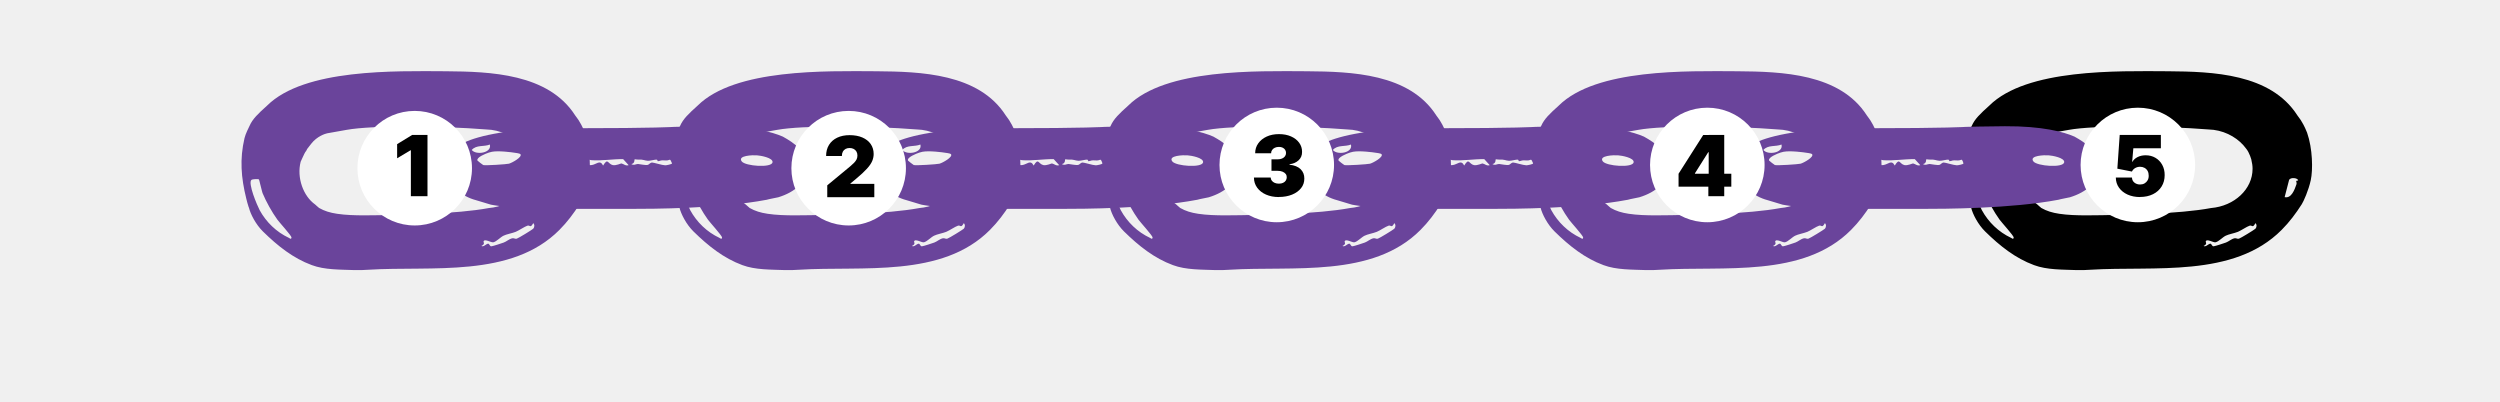
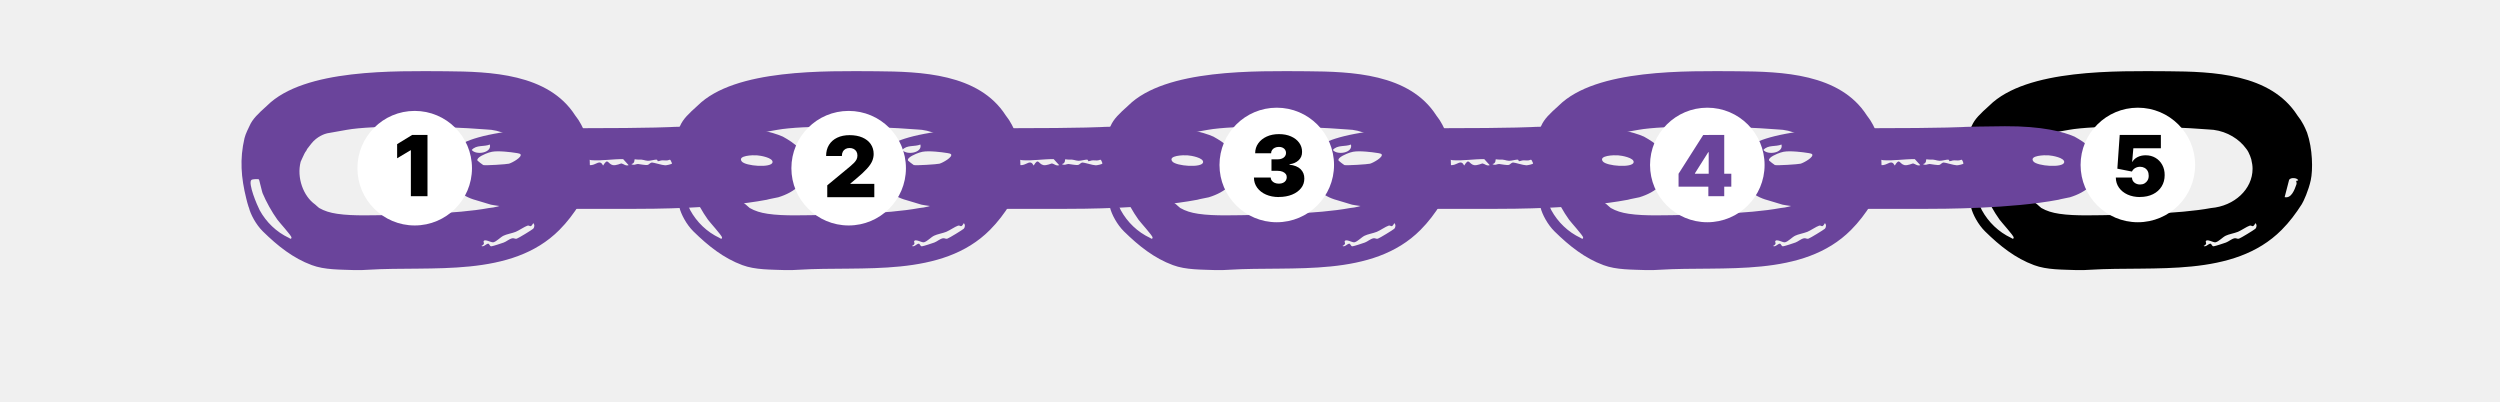
<svg xmlns="http://www.w3.org/2000/svg" id="Layer_1" version="1.1" viewBox="150 55 653 105">
  <defs>
    <style>
      .st0 {
        fill: #fff;
      }
    </style>
  </defs>
  <path fill="#6A449B" d="M215.17,87.9c-.2.43-1.04,2.05-1.31,3.2-1.27,5.47-.9,10.26.47,15.78.16.72.37,1.41.59,2.13.02.04.02.08.04.1l.06.13c.41,1.7,1.81,4.4,3.65,6.21,3.87,3.8,7.9,7,12.78,8.8,3.4,1.27,7.45,1.15,11.2,1.3,1.14.05,2.4-.03,3.51-.09,16.66-1.04,37.42,2.21,49.96-10.41,2.03-2.03,3.75-4.33,5.27-6.72.48-.76,1.75-3.56,2.34-6.26s.5-8.24-.96-12.42c-.71-1.82-1.38-2.82-1.38-2.82-.29-.59-.78-1.11-1.15-1.68-7.01-10.96-22.17-11.45-33.81-11.54-13.18-.06-36.92-.7-46.66,8.97-2.42,2.17-3.81,3.51-4.59,5.3ZM225.44,117.12c-3.24-1.52-5.9-4.08-7.62-7.23-.29-.55-1.11-2.38-1.7-4.14-.57-1.74-.94-3.4-.43-3.77.27-.2,1.78-.29,1.95-.1.1.12.47,1.95.78,3.01.06.23.12.43.16.55.96,2.29,2.42,4.92,3.87,6.93.47.66,3.69,4.2,3.69,4.65-.08.66-.45.2-.7.1ZM289.28,114.74c-.33.31-3.85,2.46-4.3,2.6-.41.14-.7-.2-1.17-.1-.8.16-1.52.86-2.23,1.11-.64.23-2.66.9-3.2.98-.51.08-.51-.74-.92-.68-.51.08-1.19.96-1.72.59,1.07-.47.51-1.02.55-1.15.23-.86,2.01.33,2.56.2.86-.2,1.82-1.31,2.66-1.72.76-.39,2.25-.64,3.2-1.02.92-.39,2.29-1.35,3.05-1.6.68-.23.74.78,1.52-.66.41.35.35,1.09,0,1.43ZM288.23,96.83s0,.03.01.04c.18.71.29,1.45.29,2.22,0,5.34-4.75,9.73-10.84,10.25-8.47,1.59-22.85,1.76-28.5,1.87-1.29.02-2.66.04-4.06.04-2.4,0-4.9-.08-7.09-.41-1.88-.29-3.27-.71-4.69-1.52-.44-.35-.76-.67-1.04-.91-3.11-2.19-4.84-7.03-3.78-11.15.08-.2.2-.49.35-.78.39-.88.88-1.91,1.09-2.05.04-.08.2-.43.26-.52.42-.58.72-.91,1.05-1.35,1.53-1.99,3.7-2.64,4.18-2.74l5.06-.9c6.74-1.21,24.07-1.09,36.59-.1.35.02.7.04,1.05.08.05,0,.11,0,.17.01,0,0,0,0,0,0,3.62.47,6.71,2.42,8.51,4.9.92,1.09,1.41,3.02,1.41,3.02ZM299.98,103.17c-.47,1.37-1.31,3.73-3.07,3.32l1.15-4.45c.31-.82,2.29-.59,2.38.08,0,.06-.49.06-.51.16-.04.1.2.47.06.88Z" />
  <path fill="#6A449B" d="M327.63,87.9c-.2.43-1.04,2.05-1.31,3.2-1.27,5.47-.9,10.26.47,15.78.16.72.37,1.41.59,2.13.02.04.02.08.04.1l.06.13c.41,1.7,1.81,4.4,3.65,6.21,3.87,3.8,7.9,7,12.78,8.8,3.4,1.27,7.45,1.15,11.2,1.3,1.14.05,2.4-.03,3.51-.09,16.66-1.04,37.42,2.21,49.96-10.41,2.03-2.03,3.75-4.33,5.27-6.72.48-.76,1.75-3.56,2.34-6.26s.5-8.24-.96-12.42c-.71-1.82-1.38-2.82-1.38-2.82-.29-.59-.78-1.11-1.15-1.68-7.01-10.96-22.17-11.45-33.81-11.54-13.18-.06-36.92-.7-46.66,8.97-2.42,2.17-3.81,3.51-4.59,5.3ZM337.9,117.12c-3.24-1.52-5.9-4.08-7.62-7.23-.29-.55-1.11-2.38-1.7-4.14-.57-1.74-.94-3.4-.43-3.77.27-.2,1.78-.29,1.95-.1.1.12.47,1.95.78,3.01.06.23.12.43.16.55.96,2.29,2.42,4.92,3.87,6.93.47.66,3.69,4.2,3.69,4.65-.08.66-.45.2-.7.1ZM401.74,114.74c-.33.31-3.85,2.46-4.3,2.6-.41.14-.7-.2-1.17-.1-.8.16-1.52.86-2.23,1.11-.64.23-2.66.9-3.2.98-.51.08-.51-.74-.92-.68-.51.08-1.19.96-1.72.59,1.07-.47.51-1.02.55-1.15.23-.86,2.01.33,2.56.2.86-.2,1.82-1.31,2.66-1.72.76-.39,2.25-.64,3.2-1.02.92-.39,2.29-1.35,3.05-1.6.68-.23.74.78,1.52-.66.41.35.35,1.09,0,1.43ZM400.69,96.83s0,.03.01.04c.18.71.29,1.45.29,2.22,0,5.34-4.75,9.73-10.84,10.25-8.47,1.59-22.85,1.76-28.5,1.87-1.29.02-2.66.04-4.06.04-2.4,0-4.9-.08-7.09-.41-1.88-.29-3.27-.71-4.69-1.52-.44-.35-.76-.67-1.04-.91-3.11-2.19-4.84-7.03-3.78-11.15.08-.2.2-.49.35-.78.39-.88.88-1.91,1.09-2.05.04-.08.2-.43.26-.52.42-.58.72-.91,1.05-1.35,1.53-1.99,3.7-2.64,4.18-2.74l5.06-.9c6.74-1.21,24.07-1.09,36.59-.1.35.02.7.04,1.05.08.05,0,.11,0,.17.01,0,0,0,0,0,0,3.62.47,6.71,2.42,8.51,4.9.92,1.09,1.41,3.02,1.41,3.02ZM412.44,103.17c-.47,1.37-1.31,3.73-3.07,3.32l1.15-4.45c.31-.82,2.29-.59,2.38.08,0,.06-.49.06-.51.16-.04.1.2.47.06.88Z" />
  <path fill="#6A449B" d="M350.19,107.2c.69-.22,2.7-.56,3.09-.67,4.3-1.31,7.79-4.08,7.5-8.44-.25-3.53-3.2-5.69-6.31-7.41-2.81-1.23-8.43-2.76-18.16-2.71-4.77.02-10.21.17-10.21.17,0,0-4.72.35-25.45.35l-5.72.04s-.39,0-.52.02c-12.39.19-20.74,2.2-23.82,4.05-6.77,4.07-4.04,12.65,3.75,14.69l3.89,1.17s6,1.15,12.14,1.1h24.09c6.08,0,23.45-.05,35.74-2.37ZM347.69,95.57c.98.06,4.26.64,4.1,1.82-.23,1.52-7.09,1.02-8.05-.23-1.19-1.57,2.95-1.67,3.95-1.59ZM273.22,94.17c1.21-1.4,3.2-.78,4.73-1.42.57,2.22-3.63,2.84-4.73,1.42ZM282.98,97.75c-.66.17-6.25.53-6.76.36-.08-.02-1.48-1.08-1.52-1.18-.29-.85,2.17-1.8,2.97-2.07,1.13-.38,2.05-.34,3.16-.32.7,0,4.79.38,5.08.7.68.74-2.17,2.29-2.93,2.5ZM297.77,98.05c-1.07.08-2.44-.11-3.22-.8l3.87-.8,3.07.45-1.99,1.18c-.12-.87-.88-.08-1.74-.04ZM312.3,97.69c-.12-.02-1.33.59-2.21.44-1.37-.28-1.25-2.05-2.56.11-.82-1.63-1.76-.28-2.97-.13-.84.13-2.19-.32-3.09-.21-.37-.09,1-1.5,1.46-1.55.08,0,.92.45,1.56.49,2.62.21,5.61-.32,8.28-.27l1.43,1.57c-.78.28-1.31-.34-1.89-.45ZM323.71,98.17c-.7,0-3.03-.74-3.4-.72-.53.04-.76.53-1.09.61-.55.17-2.13-.21-2.58-.23-.51,0-1.11.46-1.74.02.96-.15.8-1.16.84-1.21.1-.09.66.08.92.04,1.33-.09,1.7.28,2.56.32.59.04,1.99-.38,2.34-.3.12.02.23.42.27.42.98-.13.43-.32,2.13-.21,1.09.06.94-.82,1.58.76-.02.23-1.54.53-1.82.51Z" />
  <path fill="#6A449B" d="M440.09,87.9c-.2.43-1.04,2.05-1.31,3.2-1.27,5.47-.9,10.26.47,15.78.16.72.37,1.41.59,2.13.02.04.02.08.04.1l.06.13c.41,1.7,1.81,4.4,3.65,6.21,3.87,3.8,7.9,7,12.78,8.8,3.4,1.27,7.45,1.15,11.2,1.3,1.14.05,2.4-.03,3.51-.09,16.66-1.04,37.42,2.21,49.96-10.41,2.03-2.03,3.75-4.33,5.27-6.72.48-.76,1.75-3.56,2.34-6.26s.5-8.24-.96-12.42c-.71-1.82-1.38-2.82-1.38-2.82-.29-.59-.78-1.11-1.15-1.68-7.01-10.96-22.17-11.45-33.81-11.54-13.18-.06-36.92-.7-46.66,8.97-2.42,2.17-3.81,3.51-4.59,5.3ZM450.36,117.12c-3.24-1.52-5.9-4.08-7.62-7.23-.29-.55-1.11-2.38-1.7-4.14-.57-1.74-.94-3.4-.43-3.77.27-.2,1.78-.29,1.95-.1.1.12.47,1.95.78,3.01.06.23.12.43.16.55.96,2.29,2.42,4.92,3.87,6.93.47.66,3.69,4.2,3.69,4.65-.08.66-.45.2-.7.1ZM514.2,114.74c-.33.31-3.85,2.46-4.3,2.6-.41.14-.7-.2-1.17-.1-.8.16-1.52.86-2.23,1.11-.64.23-2.66.9-3.2.98-.51.08-.51-.74-.92-.68-.51.08-1.19.96-1.72.59,1.07-.47.51-1.02.55-1.15.23-.86,2.01.33,2.56.2.86-.2,1.82-1.31,2.66-1.72.76-.39,2.25-.64,3.2-1.02.92-.39,2.29-1.35,3.05-1.6.68-.23.74.78,1.52-.66.41.35.35,1.09,0,1.43ZM513.15,96.83s0,.03.01.04c.18.71.29,1.45.29,2.22,0,5.34-4.75,9.73-10.84,10.25-8.47,1.59-22.85,1.76-28.5,1.87-1.29.02-2.66.04-4.06.04-2.4,0-4.9-.08-7.09-.41-1.88-.29-3.27-.71-4.69-1.52-.44-.35-.76-.67-1.04-.91-3.11-2.19-4.84-7.03-3.78-11.15.08-.2.2-.49.35-.78.39-.88.88-1.91,1.09-2.05.04-.08.2-.43.26-.52.42-.58.72-.91,1.05-1.35,1.53-1.99,3.7-2.64,4.18-2.74l5.06-.9c6.74-1.21,24.07-1.09,36.59-.1.35.02.7.04,1.05.08.05,0,.11,0,.17.01,0,0,0,0,0,0,3.62.47,6.71,2.42,8.51,4.9.92,1.09,1.41,3.02,1.41,3.02ZM524.9,103.17c-.47,1.37-1.31,3.73-3.07,3.32l1.15-4.45c.31-.82,2.29-.59,2.38.08,0,.06-.49.06-.51.16-.04.1.2.47.06.88Z" />
  <path fill="#6A449B" d="M462.65,107.2c.69-.22,2.7-.56,3.09-.67,4.3-1.31,7.79-4.08,7.5-8.44-.25-3.53-3.2-5.69-6.31-7.41-2.81-1.23-8.43-2.76-18.16-2.71-4.77.02-10.21.17-10.21.17,0,0-4.72.35-25.45.35l-5.72.04s-.39,0-.52.02c-12.39.19-20.74,2.2-23.82,4.05-6.77,4.07-4.04,12.65,3.75,14.69l3.89,1.17s6,1.15,12.14,1.1h24.09c6.08,0,23.45-.05,35.74-2.37ZM460.15,95.57c.98.06,4.26.64,4.1,1.82-.23,1.52-7.09,1.02-8.05-.23-1.19-1.57,2.95-1.67,3.95-1.59ZM385.68,94.17c1.21-1.4,3.2-.78,4.73-1.42.57,2.22-3.63,2.84-4.73,1.42ZM395.44,97.75c-.66.17-6.25.53-6.76.36-.08-.02-1.48-1.08-1.52-1.18-.29-.85,2.17-1.8,2.97-2.07,1.13-.38,2.05-.34,3.16-.32.7,0,4.79.38,5.08.7.68.74-2.17,2.29-2.93,2.5ZM410.23,98.05c-1.07.08-2.44-.11-3.22-.8l3.87-.8,3.07.45-1.99,1.18c-.12-.87-.88-.08-1.74-.04ZM424.76,97.69c-.12-.02-1.33.59-2.21.44-1.37-.28-1.25-2.05-2.56.11-.82-1.63-1.76-.28-2.97-.13-.84.13-2.19-.32-3.09-.21-.37-.09,1-1.5,1.46-1.55.08,0,.92.45,1.56.49,2.62.21,5.61-.32,8.28-.27l1.43,1.57c-.78.28-1.31-.34-1.89-.45ZM436.17,98.17c-.7,0-3.03-.74-3.4-.72-.53.04-.76.53-1.09.61-.55.17-2.13-.21-2.58-.23-.51,0-1.11.46-1.74.02.96-.15.8-1.16.84-1.21.1-.09.66.08.92.04,1.33-.09,1.7.28,2.56.32.59.04,1.99-.38,2.34-.3.12.02.23.42.27.42.98-.13.43-.32,2.13-.21,1.09.06.94-.82,1.58.76-.02.23-1.54.53-1.82.51Z" />
  <path fill="#6A449B" d="M552.55,87.9c-.2.43-1.04,2.05-1.31,3.2-1.27,5.47-.9,10.26.47,15.78.16.72.37,1.41.59,2.13.02.04.02.08.04.1l.06.13c.41,1.7,1.81,4.4,3.65,6.21,3.87,3.8,7.9,7,12.78,8.8,3.4,1.27,7.45,1.15,11.2,1.3,1.14.05,2.4-.03,3.51-.09,16.66-1.04,37.42,2.21,49.96-10.41,2.03-2.03,3.75-4.33,5.27-6.72.48-.76,1.75-3.56,2.34-6.26s.5-8.24-.96-12.42c-.71-1.82-1.38-2.82-1.38-2.82-.29-.59-.78-1.11-1.15-1.68-7.01-10.96-22.17-11.45-33.81-11.54-13.18-.06-36.92-.7-46.66,8.97-2.42,2.17-3.81,3.51-4.59,5.3ZM562.82,117.12c-3.24-1.52-5.9-4.08-7.62-7.23-.29-.55-1.11-2.38-1.7-4.14-.57-1.74-.94-3.4-.43-3.77.27-.2,1.78-.29,1.95-.1.1.12.47,1.95.78,3.01.06.23.12.43.16.55.96,2.29,2.42,4.92,3.87,6.93.47.66,3.69,4.2,3.69,4.65-.08.66-.45.2-.7.1ZM626.66,114.74c-.33.31-3.85,2.46-4.3,2.6-.41.14-.7-.2-1.17-.1-.8.16-1.52.86-2.23,1.11-.64.23-2.66.9-3.2.98-.51.08-.51-.74-.92-.68-.51.08-1.19.96-1.72.59,1.07-.47.51-1.02.55-1.15.23-.86,2.01.33,2.56.2.86-.2,1.82-1.31,2.66-1.72.76-.39,2.25-.64,3.2-1.02.92-.39,2.29-1.35,3.05-1.6.68-.23.74.78,1.52-.66.41.35.35,1.09,0,1.43ZM625.61,96.83s0,.03.01.04c.18.71.29,1.45.29,2.22,0,5.34-4.75,9.73-10.84,10.25-8.47,1.59-22.85,1.76-28.5,1.87-1.29.02-2.66.04-4.06.04-2.4,0-4.9-.08-7.09-.41-1.88-.29-3.27-.71-4.69-1.52-.44-.35-.76-.67-1.04-.91-3.11-2.19-4.84-7.03-3.78-11.15.08-.2.2-.49.35-.78.39-.88.88-1.91,1.09-2.05.04-.08.2-.43.26-.52.42-.58.72-.91,1.05-1.35,1.53-1.99,3.7-2.64,4.18-2.74l5.06-.9c6.74-1.21,24.07-1.09,36.59-.1.35.02.7.04,1.05.08.05,0,.11,0,.17.01,0,0,0,0,0,0,3.62.47,6.71,2.42,8.51,4.9.92,1.09,1.41,3.02,1.41,3.02ZM637.36,103.17c-.47,1.37-1.31,3.73-3.07,3.32l1.15-4.45c.31-.82,2.29-.59,2.38.08,0,.06-.49.06-.51.16-.04.1.2.47.06.88Z" />
  <path fill="#6A449B" d="M575.11,107.2c.69-.22,2.7-.56,3.09-.67,4.3-1.31,7.79-4.08,7.5-8.44-.25-3.53-3.2-5.69-6.31-7.41-2.81-1.23-8.43-2.76-18.16-2.71-4.77.02-10.21.17-10.21.17,0,0-4.72.35-25.45.35l-5.72.04s-.39,0-.52.02c-12.39.19-20.74,2.2-23.82,4.05-6.77,4.07-4.04,12.65,3.75,14.69l3.89,1.17s6,1.15,12.14,1.1h24.09c6.08,0,23.45-.05,35.74-2.37ZM572.61,95.57c.98.06,4.26.64,4.1,1.82-.23,1.52-7.09,1.02-8.05-.23-1.19-1.57,2.95-1.67,3.95-1.59ZM498.14,94.17c1.21-1.4,3.2-.78,4.73-1.42.57,2.22-3.63,2.84-4.73,1.42ZM507.9,97.75c-.66.17-6.25.53-6.76.36-.08-.02-1.48-1.08-1.52-1.18-.29-.85,2.17-1.8,2.97-2.07,1.13-.38,2.05-.34,3.16-.32.7,0,4.79.38,5.08.7.68.74-2.17,2.29-2.93,2.5ZM522.69,98.05c-1.07.08-2.44-.11-3.22-.8l3.87-.8,3.07.45-1.99,1.18c-.12-.87-.88-.08-1.74-.04ZM537.22,97.69c-.12-.02-1.33.59-2.21.44-1.37-.28-1.25-2.05-2.56.11-.82-1.63-1.76-.28-2.97-.13-.84.13-2.19-.32-3.09-.21-.37-.09,1-1.5,1.46-1.55.08,0,.92.45,1.56.49,2.62.21,5.61-.32,8.28-.27l1.43,1.57c-.78.28-1.31-.34-1.89-.45ZM548.63,98.17c-.7,0-3.03-.74-3.4-.72-.53.04-.76.53-1.09.61-.55.17-2.13-.21-2.58-.23-.51,0-1.11.46-1.74.02.96-.15.8-1.16.84-1.21.1-.09.66.08.92.04,1.33-.09,1.7.28,2.56.32.59.04,1.99-.38,2.34-.3.12.02.23.42.27.42.98-.13.43-.32,2.13-.21,1.09.06.94-.82,1.58.76-.02.23-1.54.53-1.82.51Z" />
  <path d="M665.01,87.9c-.2.43-1.04,2.05-1.31,3.2-1.27,5.47-.9,10.26.47,15.78.16.72.37,1.41.59,2.13.02.04.02.08.04.1l.06.13c.41,1.7,1.81,4.4,3.65,6.21,3.87,3.8,7.9,7,12.78,8.8,3.4,1.27,7.45,1.15,11.2,1.3,1.14.05,2.4-.03,3.51-.09,16.66-1.04,37.42,2.21,49.96-10.41,2.03-2.03,3.75-4.33,5.27-6.72.48-.76,1.75-3.56,2.34-6.26s.5-8.24-.96-12.42c-.71-1.82-1.38-2.82-1.38-2.82-.29-.59-.78-1.11-1.15-1.68-7.01-10.96-22.17-11.45-33.81-11.54-13.18-.06-36.92-.7-46.66,8.97-2.42,2.17-3.81,3.51-4.59,5.3ZM675.28,117.12c-3.24-1.52-5.9-4.08-7.62-7.23-.29-.55-1.11-2.38-1.7-4.14-.57-1.74-.94-3.4-.43-3.77.27-.2,1.78-.29,1.95-.1.1.12.47,1.95.78,3.01.06.23.12.43.16.55.96,2.29,2.42,4.92,3.87,6.93.47.66,3.69,4.2,3.69,4.65-.08.66-.45.2-.7.1ZM739.12,114.74c-.33.31-3.85,2.46-4.3,2.6-.41.14-.7-.2-1.17-.1-.8.16-1.52.86-2.23,1.11-.64.23-2.66.9-3.2.98-.51.08-.51-.74-.92-.68-.51.08-1.19.96-1.72.59,1.07-.47.51-1.02.55-1.15.23-.86,2.01.33,2.56.2.86-.2,1.82-1.31,2.66-1.72.76-.39,2.25-.64,3.2-1.02.92-.39,2.29-1.35,3.05-1.6.68-.23.74.78,1.52-.66.41.35.35,1.09,0,1.43ZM738.07,96.83s0,.03.01.04c.18.71.29,1.45.29,2.22,0,5.34-4.75,9.73-10.84,10.25-8.47,1.59-22.85,1.76-28.5,1.87-1.29.02-2.66.04-4.06.04-2.4,0-4.9-.08-7.09-.41-1.88-.29-3.27-.71-4.69-1.52-.44-.35-.76-.67-1.04-.91-3.11-2.19-4.84-7.03-3.78-11.15.08-.2.2-.49.35-.78.39-.88.88-1.91,1.09-2.05.04-.08.2-.43.26-.52.42-.58.72-.91,1.05-1.35,1.53-1.99,3.7-2.64,4.18-2.74l5.06-.9c6.74-1.21,24.07-1.09,36.59-.1.35.02.7.04,1.05.08.05,0,.11,0,.17.01,0,0,0,0,0,0,3.62.47,6.71,2.42,8.51,4.9.92,1.09,1.41,3.02,1.41,3.02ZM749.82,103.17c-.47,1.37-1.31,3.73-3.07,3.32l1.15-4.45c.31-.82,2.29-.59,2.38.08,0,.06-.49.06-.51.16-.04.1.2.47.06.88Z" />
  <path fill="#6A449B" d="M687.57,107.2c.69-.22,2.7-.56,3.09-.67,4.3-1.31,7.79-4.08,7.5-8.44-.25-3.53-3.2-5.69-6.31-7.41-2.81-1.23-8.43-2.76-18.16-2.71-4.77.02-10.21.17-10.21.17,0,0-4.72.35-25.45.35l-5.72.04s-.39,0-.52.02c-12.39.19-20.74,2.2-23.82,4.05-6.77,4.07-4.04,12.65,3.75,14.69l3.89,1.17s6,1.15,12.14,1.1h24.09c6.08,0,23.45-.05,35.74-2.37ZM685.07,95.57c.98.06,4.26.64,4.1,1.82-.23,1.52-7.09,1.02-8.05-.23-1.19-1.57,2.95-1.67,3.95-1.59ZM610.6,94.17c1.21-1.4,3.2-.78,4.73-1.42.57,2.22-3.63,2.84-4.73,1.42ZM620.36,97.75c-.66.17-6.25.53-6.76.36-.08-.02-1.48-1.08-1.52-1.18-.29-.85,2.17-1.8,2.97-2.07,1.13-.38,2.05-.34,3.16-.32.7,0,4.79.38,5.08.7.68.74-2.17,2.29-2.93,2.5ZM635.15,98.05c-1.07.08-2.44-.11-3.22-.8l3.87-.8,3.07.45-1.99,1.18c-.12-.87-.88-.08-1.74-.04ZM649.68,97.69c-.12-.02-1.33.59-2.21.44-1.37-.28-1.25-2.05-2.56.11-.82-1.63-1.76-.28-2.97-.13-.84.13-2.19-.32-3.09-.21-.37-.09,1-1.5,1.46-1.55.08,0,.92.45,1.56.49,2.62.21,5.61-.32,8.28-.27l1.43,1.57c-.78.28-1.31-.34-1.89-.45ZM661.09,98.17c-.7,0-3.03-.74-3.4-.72-.53.04-.76.53-1.09.61-.55.17-2.13-.21-2.58-.23-.51,0-1.11.46-1.74.02.96-.15.8-1.16.84-1.21.1-.09.66.08.92.04,1.33-.09,1.7.28,2.56.32.59.04,1.99-.38,2.34-.3.12.02.23.42.27.42.98-.13.43-.32,2.13-.21,1.09.06.94-.82,1.58.76-.02.23-1.54.53-1.82.51Z" />
  <g>
    <circle class="st0" cx="371.67" cy="98.93" r="14.96" />
    <path d="M366.08,106.53v-3.12l5.97-4.94c.4-.33.74-.64,1.02-.93.28-.29.5-.59.66-.89.15-.31.23-.65.23-1.02,0-.41-.09-.76-.26-1.05-.17-.29-.42-.52-.72-.68-.31-.16-.66-.24-1.06-.24s-.75.08-1.06.24c-.3.16-.54.4-.71.71-.17.31-.25.69-.25,1.14h-4.12c0-1.12.25-2.09.76-2.91.5-.81,1.22-1.44,2.14-1.88s2-.66,3.24-.66,2.39.2,3.33.61c.94.41,1.67.98,2.18,1.72.51.74.77,1.61.77,2.6,0,.61-.13,1.23-.38,1.83-.26.61-.71,1.28-1.38,2.01-.66.73-1.6,1.61-2.82,2.62l-1.5,1.25v.09h6.25v3.47h-12.28Z" />
  </g>
  <g>
    <circle class="st0" cx="258.32" cy="98.93" r="14.96" />
    <path d="M261.66,90.25v16h-4.34v-12h-.09l-3.5,2.09v-3.69l3.94-2.41h4Z" />
  </g>
  <circle class="st0" cx="483.49" cy="98.09" r="14.96" />
  <circle class="st0" cx="595.95" cy="98.09" r="14.96" />
  <circle class="st0" cx="708.41" cy="98.09" r="14.96" />
  <path d="M484.03,106.47c-1.26,0-2.38-.22-3.36-.65s-1.74-1.04-2.3-1.8c-.56-.77-.84-1.65-.84-2.64h4.38c0,.31.1.58.29.82.18.24.44.43.76.57.32.14.69.2,1.11.2s.75-.07,1.06-.21c.31-.14.55-.34.72-.6s.25-.55.25-.88c0-.32-.09-.61-.29-.86-.2-.25-.48-.45-.84-.59s-.77-.21-1.24-.21h-1.62v-3h1.62c.43,0,.81-.07,1.14-.21.33-.14.59-.34.77-.59.18-.25.27-.54.27-.86,0-.31-.07-.59-.23-.83s-.37-.43-.65-.56c-.28-.14-.6-.2-.96-.2-.4,0-.75.07-1.06.21-.31.14-.55.34-.73.59-.18.25-.27.54-.27.86h-4.16c0-.98.27-1.84.81-2.59.53-.75,1.27-1.34,2.2-1.77.93-.43,2-.64,3.21-.64s2.23.2,3.14.6c.91.4,1.62.95,2.13,1.65.51.7.77,1.5.76,2.4.01.9-.3,1.63-.92,2.2-.62.57-1.41.91-2.36,1.02v.12c1.29.14,2.26.54,2.91,1.18.65.65.97,1.46.96,2.44,0,.94-.27,1.77-.84,2.49-.57.72-1.35,1.29-2.35,1.7-1,.41-2.16.62-3.46.62Z" />
-   <path d="M588.44,103.75v-3.37l6.44-10.12h3.06v4.5h-1.75l-3.47,5.5v.12h9.5v3.37h-13.78ZM596.22,106.25v-3.53l.09-1.47v-11h4.06v16h-4.16Z" />
+   <path fill="#6A449B" d="M588.44,103.75v-3.37l6.44-10.12h3.06v4.5h-1.75l-3.47,5.5v.12h9.5v3.37h-13.78ZM596.22,106.25v-3.53l.09-1.47v-11h4.06v16h-4.16Z" />
  <path d="M708.99,106.47c-1.23,0-2.32-.22-3.27-.65s-1.7-1.04-2.24-1.8-.82-1.65-.83-2.64h4.22c.02.55.23.99.64,1.32s.91.49,1.48.49c.44,0,.83-.09,1.17-.29s.6-.46.8-.81.29-.75.28-1.22c0-.47-.09-.88-.28-1.22s-.46-.61-.8-.8-.73-.29-1.17-.29-.88.11-1.27.33-.67.53-.86.92l-3.81-.75.62-8.81h10.75v3.47h-7.19l-.31,3.53h.09c.25-.48.68-.89,1.3-1.21s1.33-.48,2.14-.48c.95,0,1.8.22,2.55.66s1.34,1.05,1.77,1.83.65,1.68.64,2.69c0,1.11-.26,2.1-.79,2.96s-1.28,1.54-2.25,2.02-2.1.73-3.4.73Z" />
</svg>
